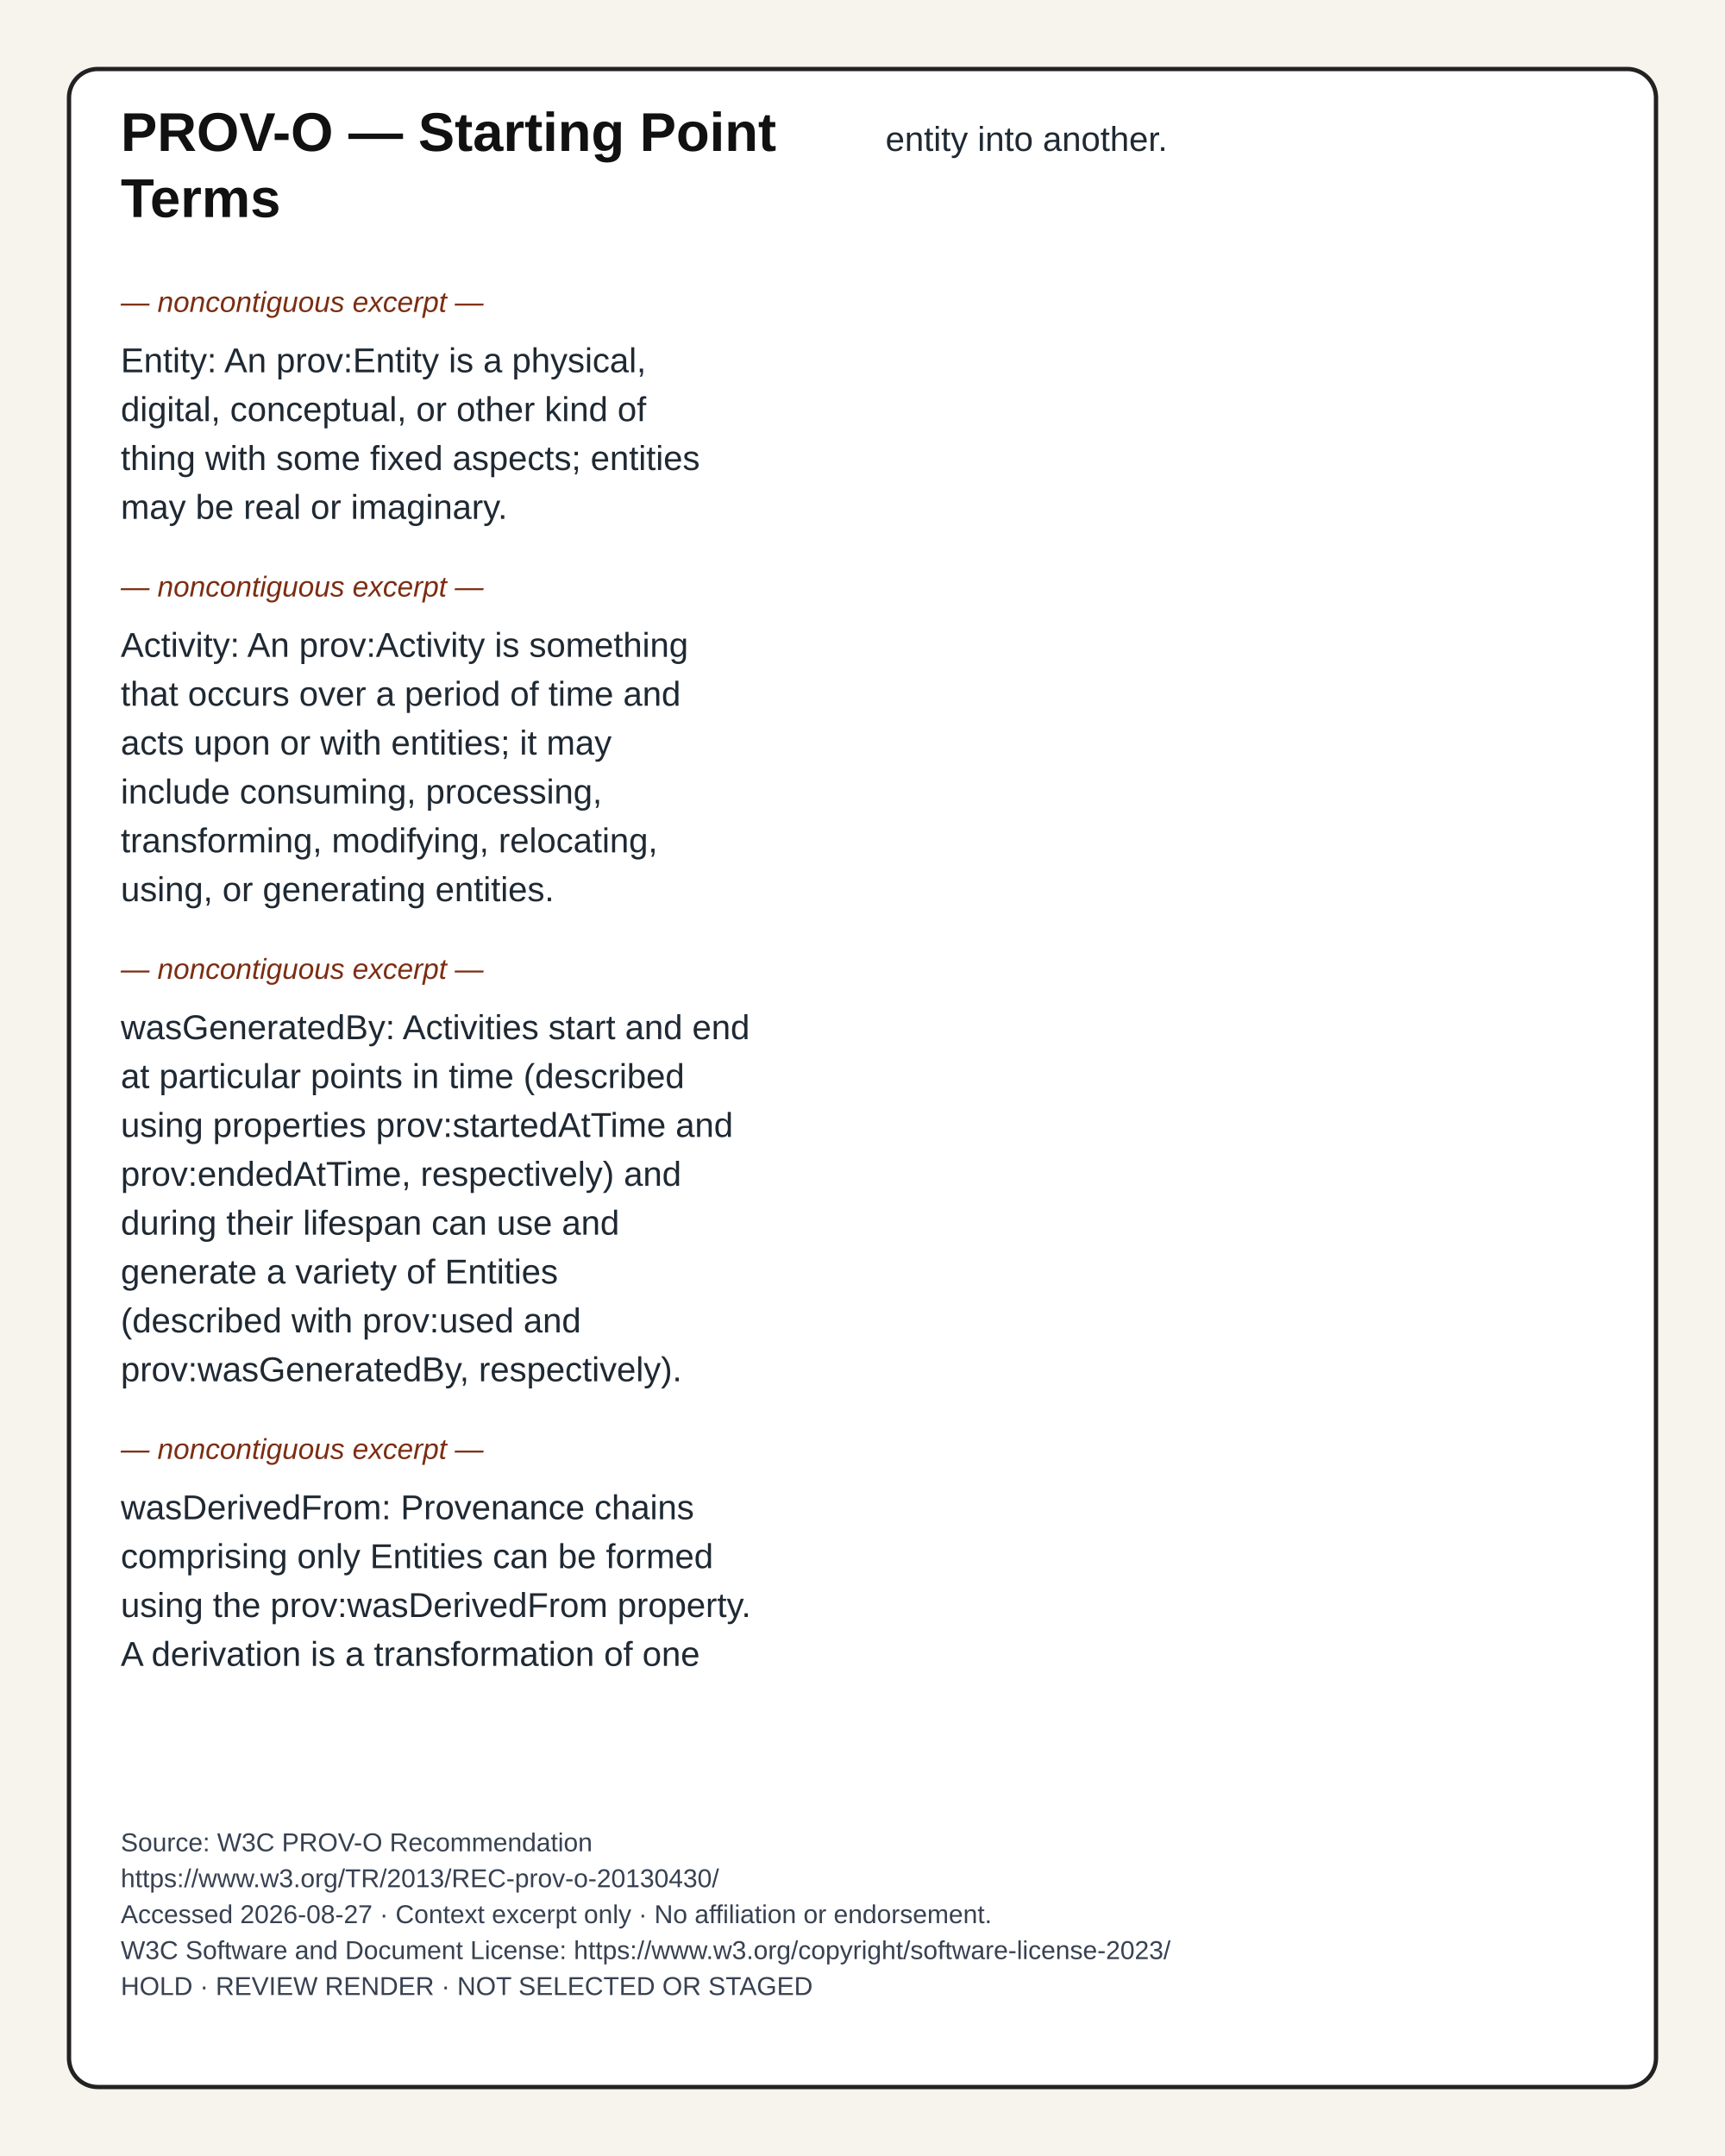
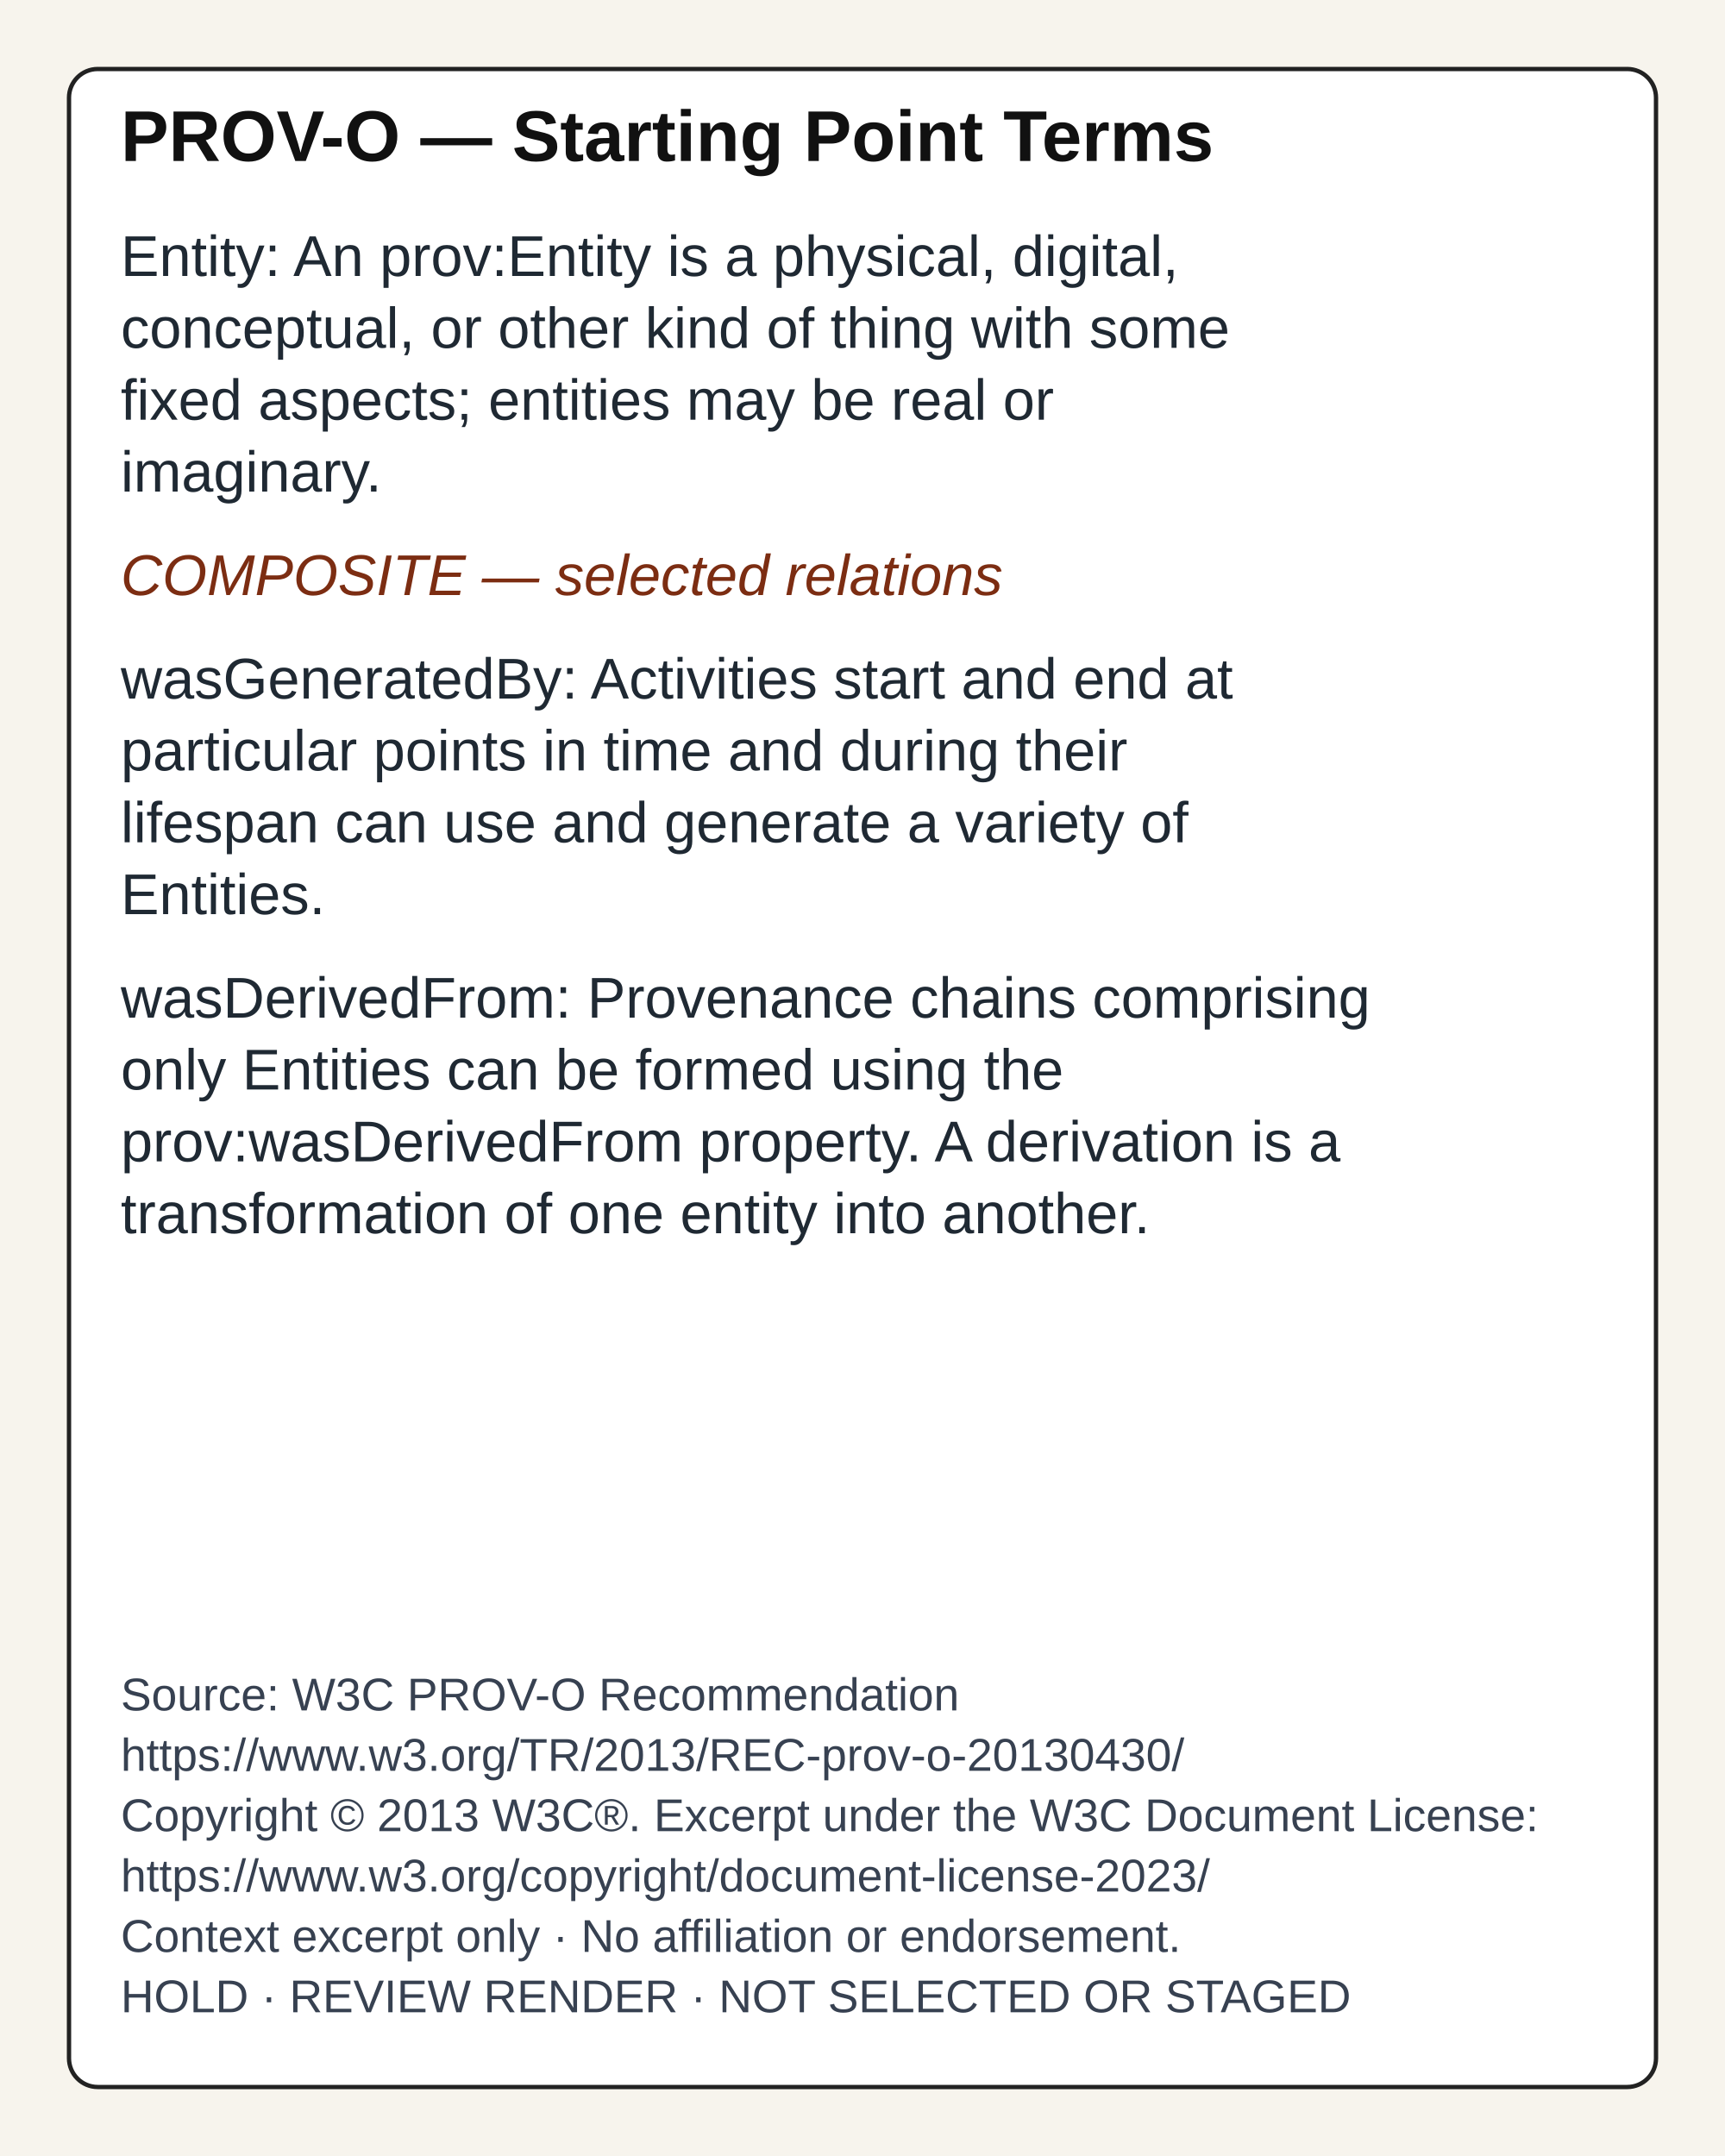
<svg xmlns="http://www.w3.org/2000/svg" width="1200" height="1500" viewBox="0 0 1200 1500" role="img" aria-labelledby="title desc">
  <rect width="1200" height="1500" fill="#f7f4ed" />
  <rect x="48" y="48" width="1104" height="1404" rx="20" fill="#fff" stroke="#222" stroke-width="3" />
-   <style>.head{font:700 38px Arial,sans-serif;fill:#111}.body{font:24px Arial,sans-serif;fill:#1f2933}.gap{font:italic 20px Arial,sans-serif;fill:#7c2d12}.foot{font:18px Arial,sans-serif;fill:#374151}</style>
-   <text x="84" y="105" class="head">PROV-O — Starting Point</text>
-   <text x="84" y="151" class="head">Terms</text>
-   <text x="84" y="217" class="gap">— noncontiguous excerpt —</text>
-   <text x="84" y="259" class="body">Entity: An prov:Entity is a physical,</text>
-   <text x="84" y="293" class="body">digital, conceptual, or other kind of</text>
-   <text x="84" y="327" class="body">thing with some fixed aspects; entities</text>
-   <text x="84" y="361" class="body">may be real or imaginary.</text>
-   <text x="84" y="415" class="gap">— noncontiguous excerpt —</text>
-   <text x="84" y="457" class="body">Activity: An prov:Activity is something</text>
-   <text x="84" y="491" class="body">that occurs over a period of time and</text>
-   <text x="84" y="525" class="body">acts upon or with entities; it may</text>
-   <text x="84" y="559" class="body">include consuming, processing,</text>
-   <text x="84" y="593" class="body">transforming, modifying, relocating,</text>
-   <text x="84" y="627" class="body">using, or generating entities.</text>
-   <text x="84" y="681" class="gap">— noncontiguous excerpt —</text>
-   <text x="84" y="723" class="body">wasGeneratedBy: Activities start and end</text>
-   <text x="84" y="757" class="body">at particular points in time (described</text>
-   <text x="84" y="791" class="body">using properties prov:startedAtTime and</text>
-   <text x="84" y="825" class="body">prov:endedAtTime, respectively) and</text>
-   <text x="84" y="859" class="body">during their lifespan can use and</text>
-   <text x="84" y="893" class="body">generate a variety of Entities</text>
-   <text x="84" y="927" class="body">(described with prov:used and</text>
-   <text x="84" y="961" class="body">prov:wasGeneratedBy, respectively).</text>
-   <text x="84" y="1015" class="gap">— noncontiguous excerpt —</text>
-   <text x="84" y="1057" class="body">wasDerivedFrom: Provenance chains</text>
-   <text x="84" y="1091" class="body">comprising only Entities can be formed</text>
-   <text x="84" y="1125" class="body">using the prov:wasDerivedFrom property.</text>
-   <text x="84" y="1159" class="body">A derivation is a transformation of one</text>
-   <text x="616" y="105" class="body">entity into another.</text>
-   <text x="84" y="1288" class="foot">Source: W3C PROV-O Recommendation</text>
-   <text x="84" y="1313" class="foot">https://www.w3.org/TR/2013/REC-prov-o-20130430/</text>
-   <text x="84" y="1338" class="foot">Accessed 2026-08-27 · Context excerpt only · No affiliation or endorsement.</text>
-   <text x="84" y="1363" class="foot">W3C Software and Document License: https://www.w3.org/copyright/software-license-2023/</text>
-   <text x="84" y="1388" class="foot">HOLD · REVIEW RENDER · NOT SELECTED OR STAGED</text>
+   <style>.head{font:700 50px Arial,sans-serif;fill:#111}.body{font:40px Arial,sans-serif;fill:#1f2933}.note{font:italic 40px Arial,sans-serif;fill:#7c2d12}.foot{font:32px Arial,sans-serif;fill:#374151}</style>
+   <text x="84" y="112" class="head">PROV-O — Starting Point Terms</text>
+   <text x="84" y="192" class="body">Entity: An prov:Entity is a physical, digital,</text>
+   <text x="84" y="242" class="body">conceptual, or other kind of thing with some</text>
+   <text x="84" y="292" class="body">fixed aspects; entities may be real or</text>
+   <text x="84" y="342" class="body">imaginary.</text>
+   <text x="84" y="414" class="note">COMPOSITE — selected relations</text>
+   <text x="84" y="486" class="body">wasGeneratedBy: Activities start and end at</text>
+   <text x="84" y="536" class="body">particular points in time and during their</text>
+   <text x="84" y="586" class="body">lifespan can use and generate a variety of</text>
+   <text x="84" y="636" class="body">Entities.</text>
+   <text x="84" y="708" class="body">wasDerivedFrom: Provenance chains comprising</text>
+   <text x="84" y="758" class="body">only Entities can be formed using the</text>
+   <text x="84" y="808" class="body">prov:wasDerivedFrom property. A derivation is a</text>
+   <text x="84" y="858" class="body">transformation of one entity into another.</text>
+   <text x="84" y="1190" class="foot">Source: W3C PROV-O Recommendation</text>
+   <text x="84" y="1232" class="foot">https://www.w3.org/TR/2013/REC-prov-o-20130430/</text>
+   <text x="84" y="1274" class="foot">Copyright © 2013 W3C®. Excerpt under the W3C Document License:</text>
+   <text x="84" y="1316" class="foot">https://www.w3.org/copyright/document-license-2023/</text>
+   <text x="84" y="1358" class="foot">Context excerpt only · No affiliation or endorsement.</text>
+   <text x="84" y="1400" class="foot">HOLD · REVIEW RENDER · NOT SELECTED OR STAGED</text>
</svg>
